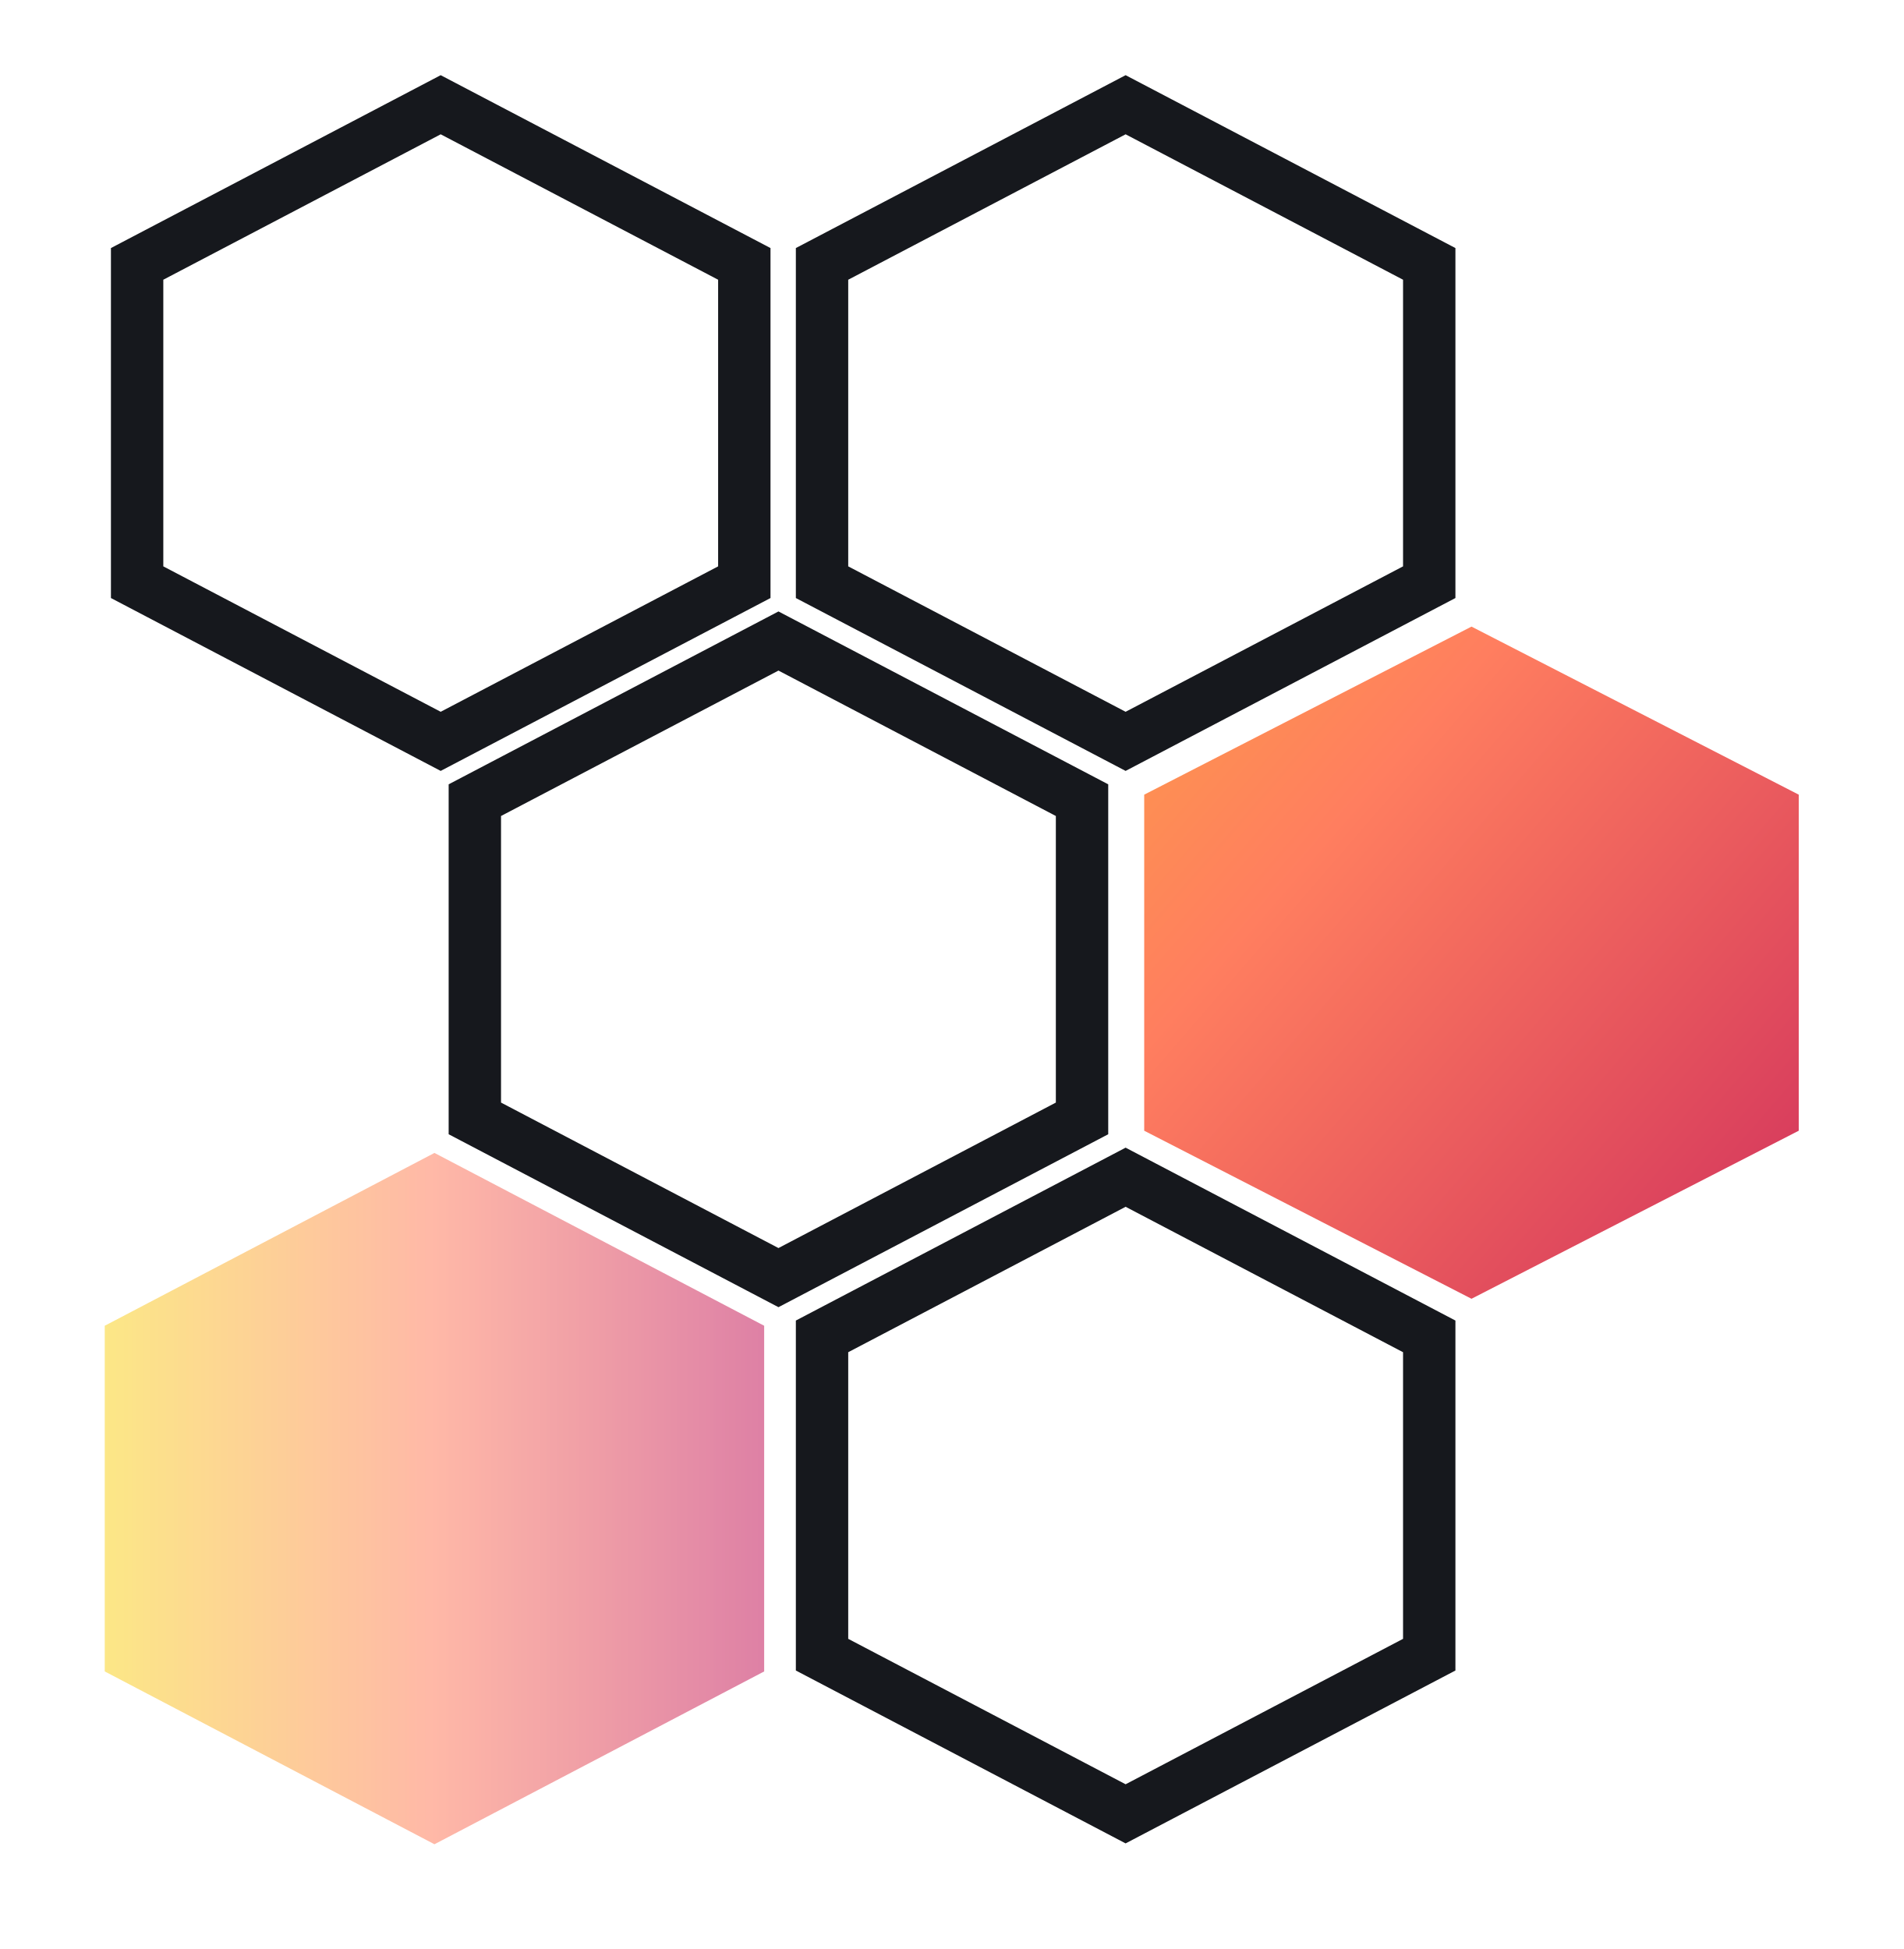
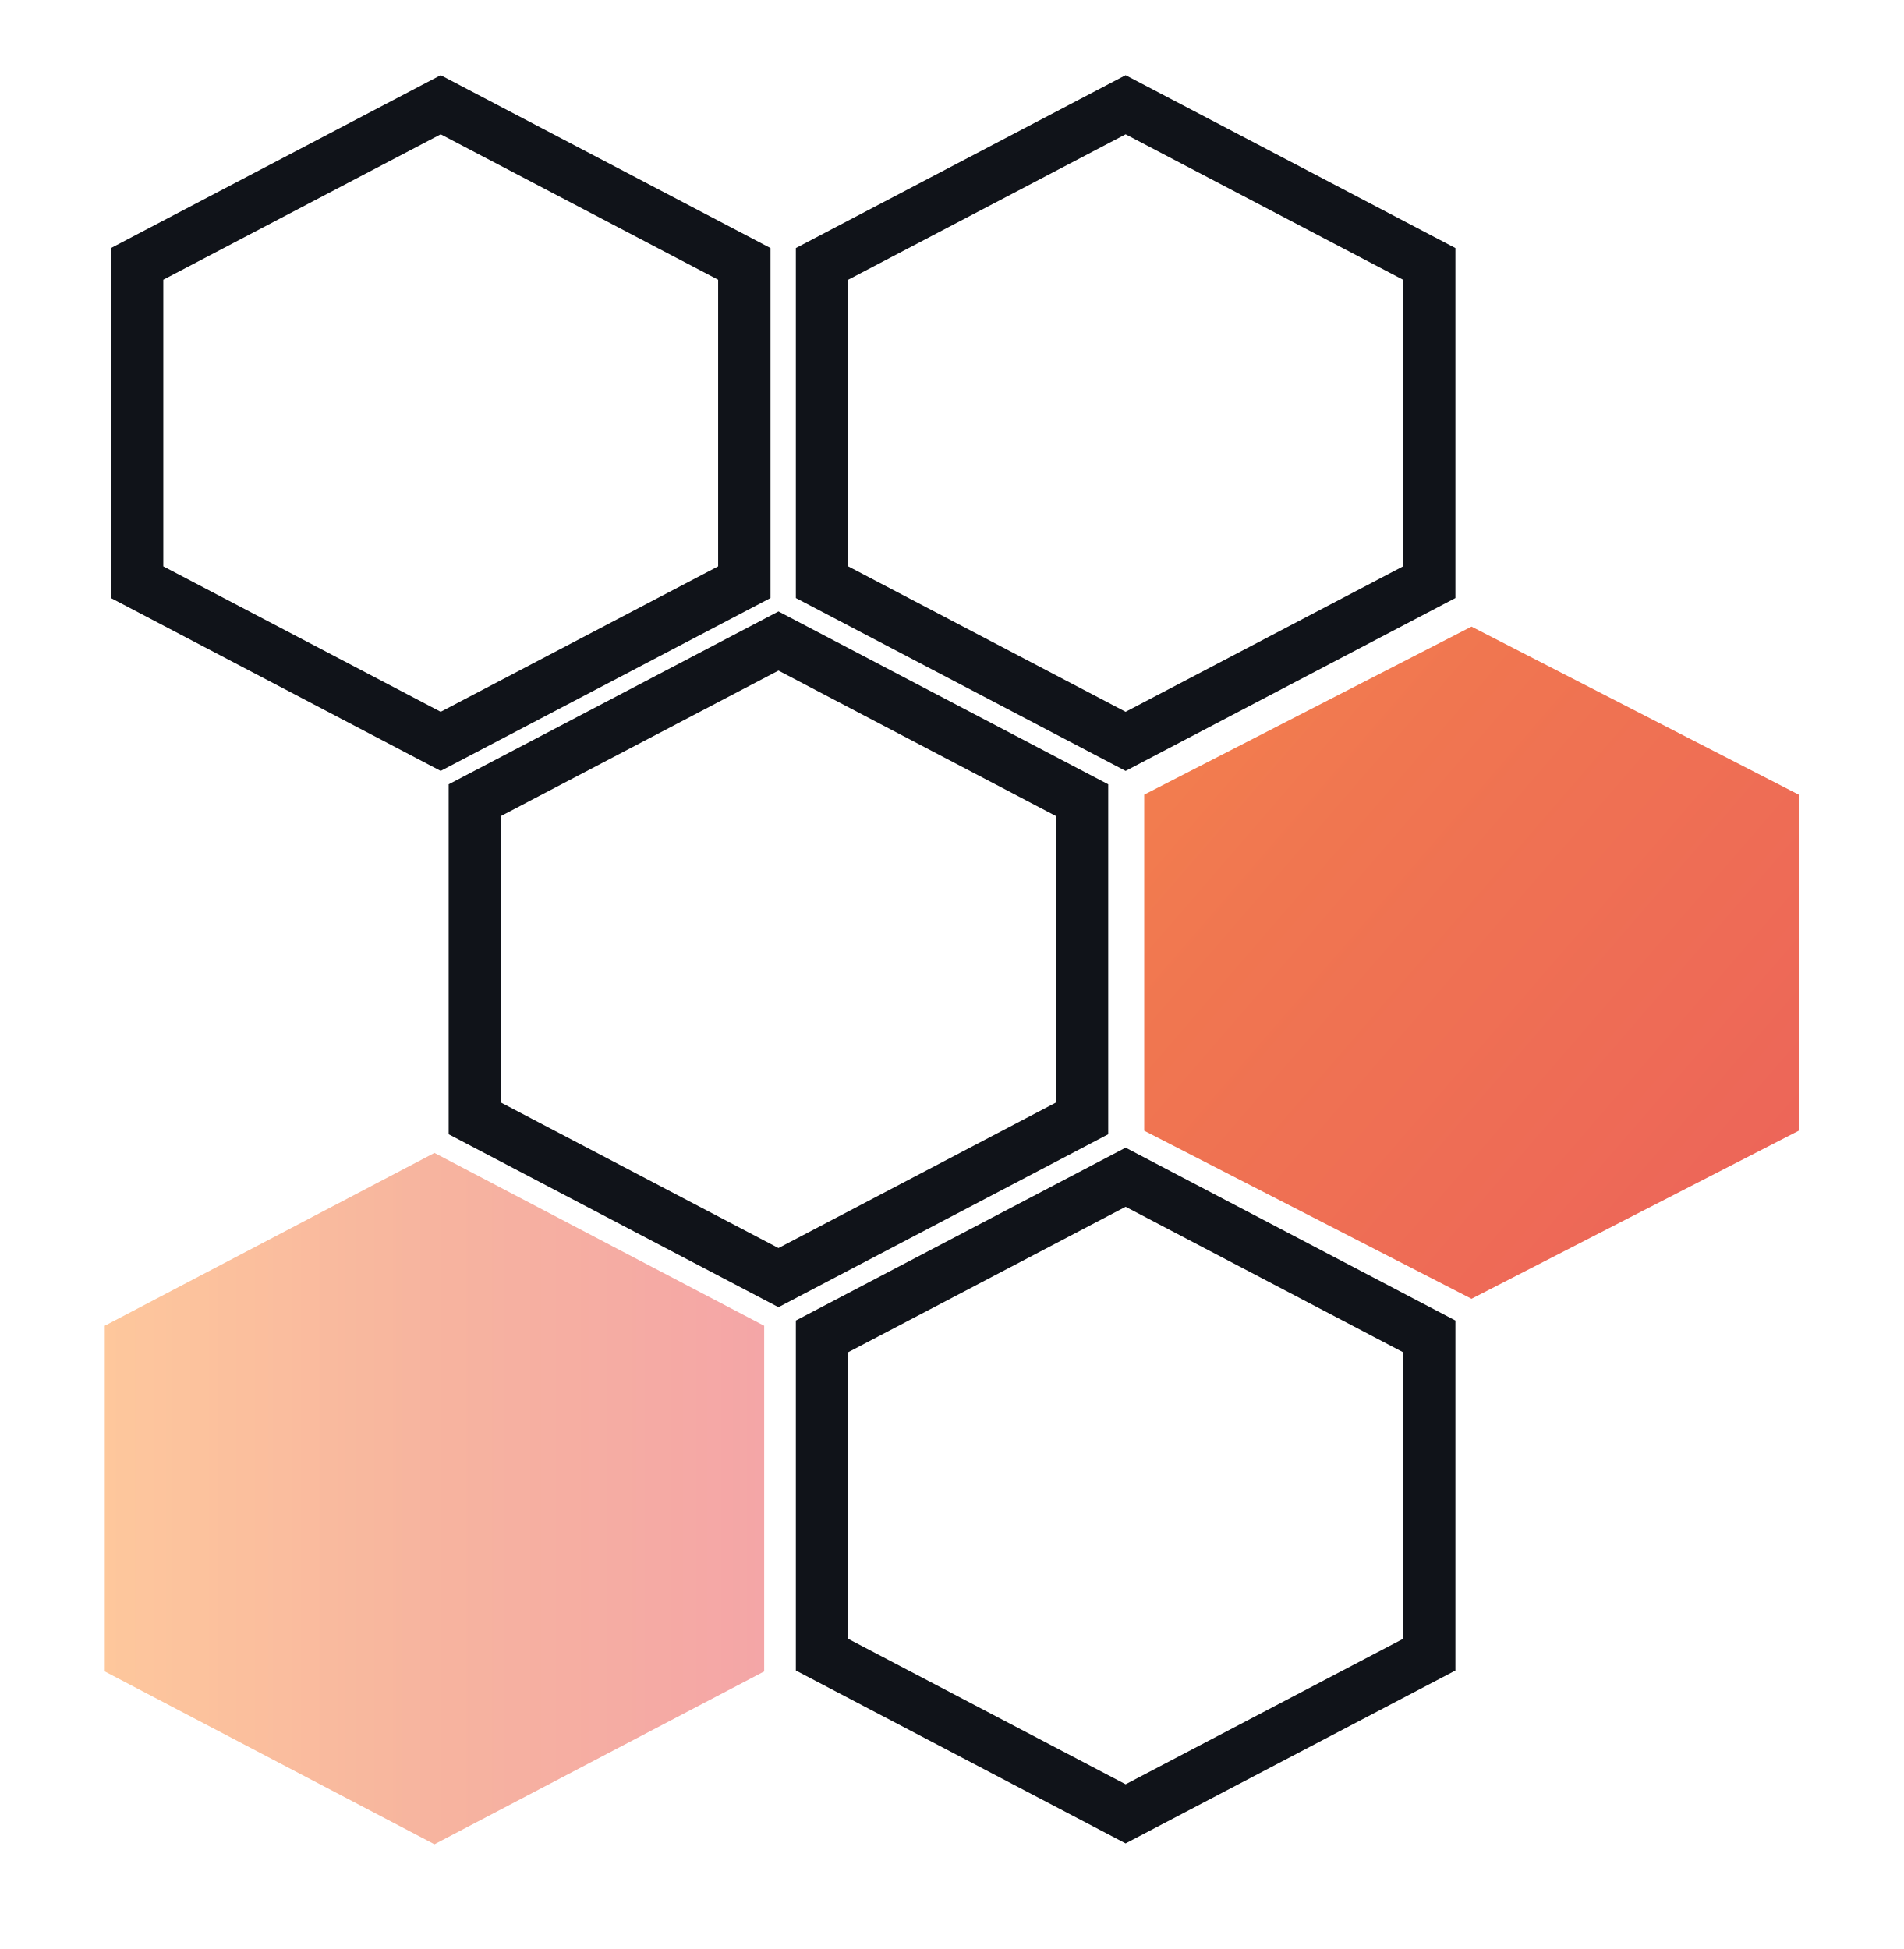
<svg xmlns="http://www.w3.org/2000/svg" viewBox="7.775 4.325 36.343 37.216" role="img" aria-label="Oxagen">
  <defs>
    <linearGradient gradientTransform="matrix(27.9194 19.5129 -21.9367 24.8347 12.2858 18.2731)" gradientUnits="userSpaceOnUse" id="LinearGradient" x1="0" x2="1" y1="0" y2="0">
-       <stop offset="0" stop-color="#f9d423" />
-       <stop offset="0.5" stop-color="#ff7e5f" />
-       <stop offset="1" stop-color="#c2185b" />
+       <stop offset="0" stop-color="#FD9A4B" />
+       <stop offset="0.5" stop-color="#F07650" />
+       <stop offset="1" stop-color="#EB5C5E" />
    </linearGradient>
    <linearGradient gradientTransform="matrix(12.59 0 0 12.59 9.77471 32.9406)" gradientUnits="userSpaceOnUse" id="LinearGradient_2" x1="0" x2="1" y1="0" y2="0">
-       <stop offset="0" stop-color="#f9d423" />
-       <stop offset="0.5" stop-color="#ff7e5f" />
-       <stop offset="1" stop-color="#c2185b" />
+       <stop offset="0" stop-color="#FD9A4B" />
+       <stop offset="0.5" stop-color="#F07650" />
+       <stop offset="1" stop-color="#EB5C5E" />
    </linearGradient>
  </defs>
-   <style>.ink{fill:#16181D}.inkstroke{stroke:#16181D}@media (prefers-color-scheme:dark){.ink{fill:#F5F4F2}.inkstroke{stroke:#F5F4F2}}</style>
+   <style>.ink{fill:#101319}.inkstroke{stroke:#101319}@media (prefers-color-scheme:dark){.ink{fill:#F1EEEA}.inkstroke{stroke:#F1EEEA}}</style>
  <path d="M16.189 6.325L21.986 9.364L21.986 15.442L16.189 18.481L10.393 15.442L10.393 9.364L16.189 6.325Z" fill="none" opacity="1" class="inkstroke" stroke-linecap="butt" stroke-linejoin="miter" stroke-width="1" />
  <path d="M29.266 6.325L35.063 9.364L35.063 15.442L29.266 18.481L23.47 15.442L23.47 9.364L29.266 6.325Z" fill="none" opacity="1" class="inkstroke" stroke-linecap="butt" stroke-linejoin="miter" stroke-width="1" />
  <path d="M22.638 16.565L28.434 19.604L28.434 25.681L22.638 28.721L16.841 25.681L16.841 19.604L22.638 16.565Z" fill="none" opacity="1" class="inkstroke" stroke-linecap="butt" stroke-linejoin="miter" stroke-width="1" />
  <path d="M35.87 16.29L42.118 19.499L42.118 25.916L35.87 29.125L29.621 25.916L29.621 19.499L35.87 16.29Z" fill="url(#LinearGradient)" fill-rule="nonzero" opacity="1" stroke="none" />
  <path d="M16.07 26.34L22.365 29.64L22.365 36.241L16.07 39.541L9.775 36.241L9.775 29.64L16.07 26.34Z" fill="url(#LinearGradient_2)" fill-rule="nonzero" opacity="0.55" stroke="none" />
  <path d="M29.266 26.804L35.063 29.843L35.063 35.921L29.266 38.96L23.47 35.921L23.47 29.843L29.266 26.804Z" fill="none" opacity="1" class="inkstroke" stroke-linecap="butt" stroke-linejoin="miter" stroke-width="1" />
</svg>
